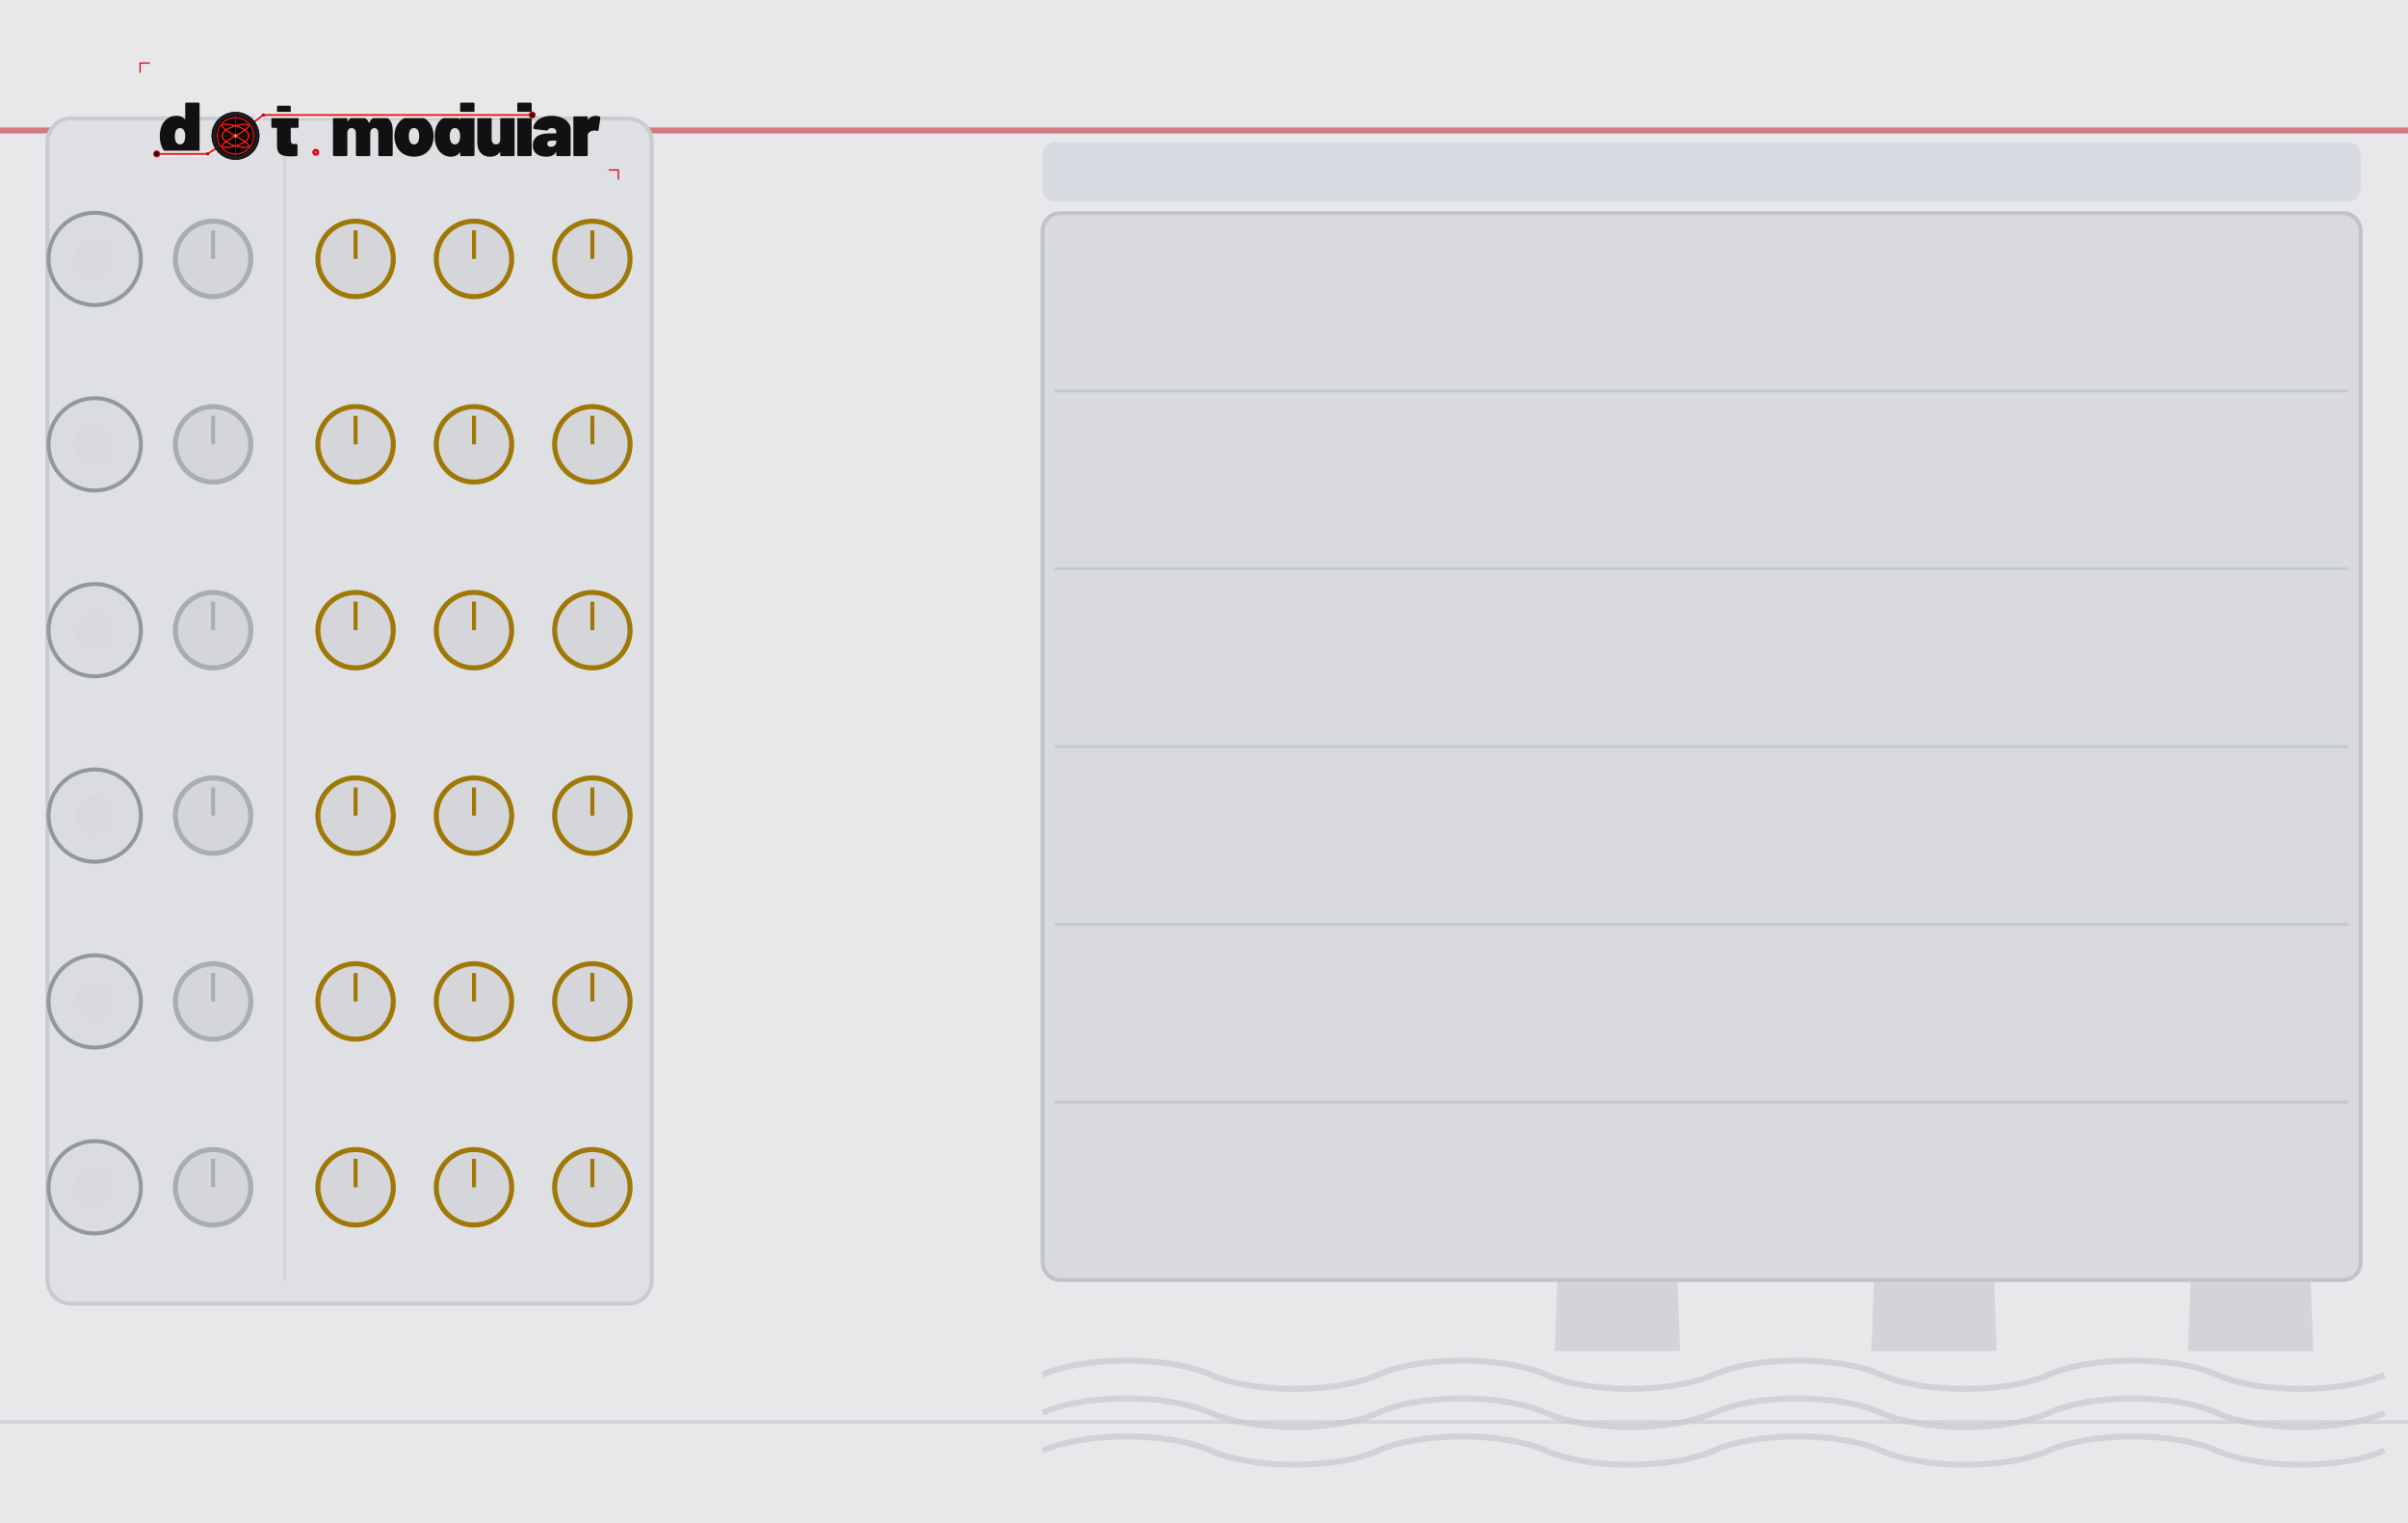
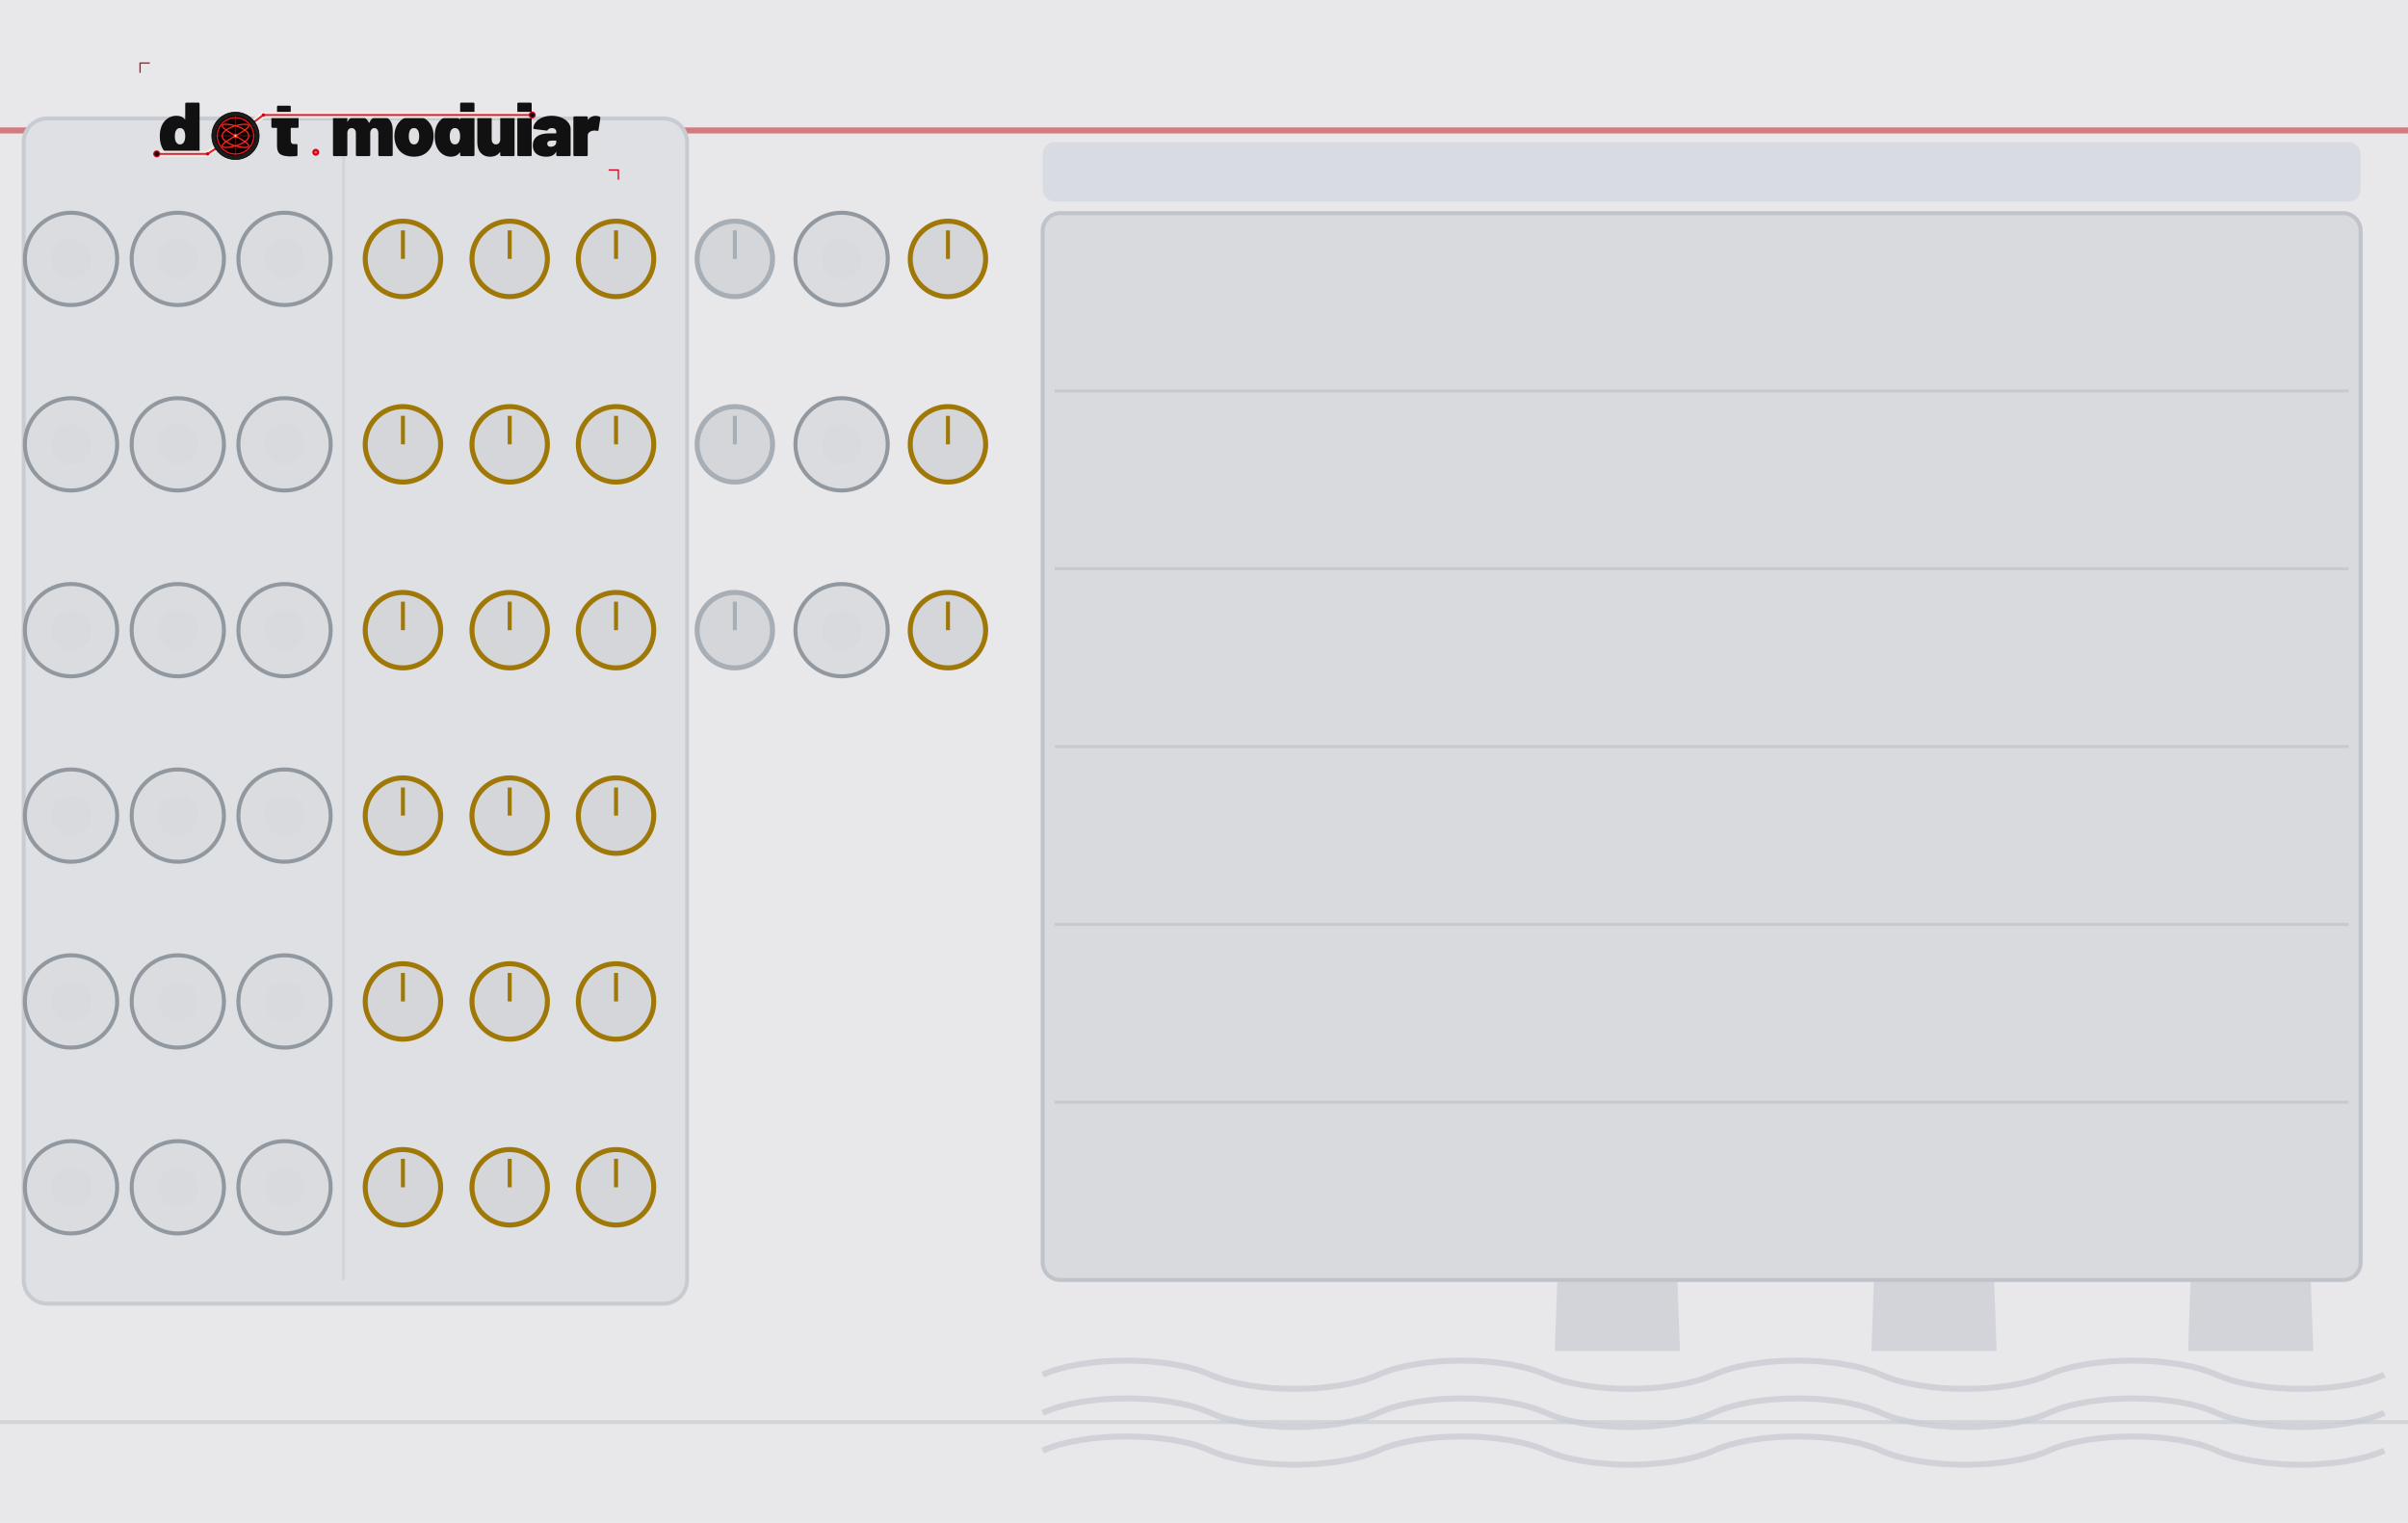
<svg xmlns="http://www.w3.org/2000/svg" width="600.0" height="379.43" viewBox="0 0 600.0 379.43">
  <g>
    <rect width="600.0" height="379.43" fill="#e8e8ea" />
    <polygon points="389.3,283.5 416.7,283.5 418.6,336.6 387.4,336.6" fill="#cdcfd4" fill-opacity="0.8" />
    <line x1="388.5" y1="302.6" x2="417.5" y2="302.6" stroke="#c0202a" stroke-width="0.5" stroke-opacity="0.320" />
    <line x1="388.5" y1="317.5" x2="417.5" y2="317.5" stroke="#c0202a" stroke-width="0.5" stroke-opacity="0.320" />
    <line x1="403.0" y1="283.5" x2="403.0" y2="278.1" stroke="#c0202a" stroke-width="0.6" stroke-opacity="0.480" />
    <circle cx="403.0" cy="277.1" r="1.1" fill="#c0202a" fill-opacity="0.480" />
    <polygon points="468.2,283.5 495.6,283.5 497.5,336.6 466.3,336.6" fill="#cdcfd4" fill-opacity="0.8" />
    <line x1="467.4" y1="302.6" x2="496.4" y2="302.6" stroke="#c0202a" stroke-width="0.5" stroke-opacity="0.320" />
    <line x1="467.4" y1="317.5" x2="496.4" y2="317.5" stroke="#c0202a" stroke-width="0.5" stroke-opacity="0.320" />
    <line x1="481.9" y1="283.5" x2="481.9" y2="278.1" stroke="#c0202a" stroke-width="0.6" stroke-opacity="0.480" />
    <circle cx="481.9" cy="277.1" r="1.1" fill="#c0202a" fill-opacity="0.480" />
    <polygon points="547.1,283.5 574.5,283.5 576.4,336.6 545.2,336.6" fill="#cdcfd4" fill-opacity="0.8" />
    <line x1="546.3" y1="302.6" x2="575.3" y2="302.6" stroke="#c0202a" stroke-width="0.5" stroke-opacity="0.320" />
    <line x1="546.3" y1="317.5" x2="575.3" y2="317.5" stroke="#c0202a" stroke-width="0.5" stroke-opacity="0.320" />
    <line x1="560.8" y1="283.5" x2="560.8" y2="278.1" stroke="#c0202a" stroke-width="0.6" stroke-opacity="0.480" />
    <circle cx="560.8" cy="277.1" r="1.1" fill="#c0202a" fill-opacity="0.480" />
    <polygon points="383.6,280.3 587.7,277.6 587.7,280.8 383.6,283.5" fill="#cdcfd4" fill-opacity="0.8" />
    <path d="M 259.8 342.5 C 270.3 337.8 291.2 337.8 301.6 342.5 C 312.1 347.2 333.0 347.2 343.4 342.5 C 353.8 337.8 374.7 337.8 385.2 342.5 C 395.6 347.2 416.5 347.2 427.0 342.5 C 437.4 337.8 458.3 337.8 468.7 342.5 C 479.2 347.2 500.1 347.2 510.5 342.5 C 521.0 337.8 541.9 337.8 552.3 342.5 C 562.8 347.2 583.6 347.2 594.1 342.5 " fill="none" stroke="#c8cad0" stroke-width="1.5" stroke-opacity="0.7" />
    <path d="M 259.8 352.0 C 270.3 347.2 291.2 347.2 301.6 352.0 C 312.1 356.7 333.0 356.7 343.4 352.0 C 353.8 347.2 374.7 347.2 385.2 352.0 C 395.6 356.7 416.5 356.7 427.0 352.0 C 437.4 347.2 458.3 347.2 468.7 352.0 C 479.2 356.7 500.1 356.7 510.5 352.0 C 521.0 347.2 541.9 347.2 552.3 352.0 C 562.8 356.7 583.6 356.7 594.1 352.0 " fill="none" stroke="#c8cad0" stroke-width="1.5" stroke-opacity="0.7" />
    <path d="M 259.8 361.4 C 270.3 356.7 291.2 356.7 301.6 361.4 C 312.1 366.1 333.0 366.1 343.4 361.4 C 353.8 356.7 374.7 356.7 385.2 361.4 C 395.6 366.1 416.5 366.1 427.0 361.4 C 437.4 356.7 458.3 356.7 468.7 361.4 C 479.2 366.1 500.1 366.1 510.5 361.4 C 521.0 356.7 541.9 356.7 552.3 361.4 C 562.8 366.1 583.6 366.1 594.1 361.4 " fill="none" stroke="#c8cad0" stroke-width="1.5" stroke-opacity="0.7" />
    <line x1="0" y1="32.5" x2="600.0" y2="32.5" stroke="#c0202a" stroke-width="1.5" stroke-opacity="0.55" />
    <line x1="0" y1="354.3" x2="600.0" y2="354.3" stroke="#c8ccd2" stroke-width="1" stroke-opacity="0.7" />
-     <rect x="11.8" y="29.5" width="150.6" height="295.3" rx="5.9" fill="#dfe0e3" stroke="#c8ccd2" stroke-width="1" />
-     <line x1="70.9" y1="35.4" x2="70.9" y2="318.9" stroke="#c8ccd2" stroke-width="0.75" stroke-opacity="0.6" />
+     <rect x="5.9" y="29.5" width="165.3" height="295.3" rx="5.9" fill="#dfe0e3" stroke="#c8ccd2" stroke-width="1" />
+     <line x1="85.6" y1="35.4" x2="85.6" y2="318.9" stroke="#c8ccd2" stroke-width="0.75" stroke-opacity="0.6" />
    <rect x="259.8" y="35.4" width="328.4" height="14.8" rx="3.0" fill="#cdd4dc" fill-opacity="0.6" />
    <rect x="259.8" y="53.1" width="328.4" height="265.8" rx="4.4" fill="#d8dade" stroke="#c0c4ca" stroke-width="1" />
    <line x1="262.8" y1="97.4" x2="585.2" y2="97.4" stroke="#c0c4ca" stroke-width="0.75" stroke-opacity="0.7" />
    <line x1="262.8" y1="141.7" x2="585.2" y2="141.7" stroke="#c0c4ca" stroke-width="0.75" stroke-opacity="0.7" />
    <line x1="262.8" y1="186.0" x2="585.2" y2="186.0" stroke="#c0c4ca" stroke-width="0.75" stroke-opacity="0.7" />
    <line x1="262.8" y1="230.3" x2="585.2" y2="230.3" stroke="#c0c4ca" stroke-width="0.75" stroke-opacity="0.7" />
    <line x1="262.8" y1="274.6" x2="585.2" y2="274.6" stroke="#c0c4ca" stroke-width="0.75" stroke-opacity="0.7" />
  </g>
  <g>
    <g transform="translate(32.48,13.29) scale(0.17297)">
      <g transform="translate(40.00,148.00) scale(0.11,-0.11)">
        <path d="M370 700H528Q535 700 539.0 696.0Q543 692 543 685V15Q543 8 539.0 4.0Q535 0 528 0H370Q363 0 359.0 4.0Q355 8 355 15V45Q355 48 353.0 49.0Q351 50 349 47Q312 -8 233 -8Q166 -8 112.5 34.5Q59 77 37 150Q22 200 22 262Q22 334 44 390Q68 451 119.0 489.5Q170 528 241 528Q314 528 349 482Q351 480 353.0 480.5Q355 481 355 484V685Q355 692 359.0 696.0Q363 700 370 700ZM355 259Q355 307 339 336Q321 367 287 367Q251 367 234 334Q219 306 219 259Q219 214 234 186Q252 153 287 153Q322 153 340 187Q355 216 355 259Z" fill="#111111" />
      </g>
      <g transform="translate(201.37,148.00) scale(0.11,-0.11)">
        <path d="M358 370H275Q270 370 270 365V208Q270 158 306 158H343Q350 158 354.0 154.0Q358 150 358 143V15Q358 1 343 -1Q304 -4 268 -4Q177 -4 134.0 24.0Q91 52 90 130V365Q90 370 85 370H31Q24 370 20.0 374.0Q16 378 16 385V505Q16 512 20.0 516.0Q24 520 31 520H85Q90 520 90 525V645Q90 652 94.0 656.0Q98 660 105 660H255Q262 660 266.0 656.0Q270 652 270 645V525Q270 520 275 520H358Q365 520 369.0 516.0Q373 512 373 505V385Q373 378 369.0 374.0Q365 370 358 370Z" fill="#111111" />
      </g>
      <g transform="translate(288.27,148.00) scale(0.11,-0.11)">
        <path d="M815 341V15Q815 8 811.0 4.0Q807 0 800 0H642Q635 0 631.0 4.0Q627 8 627 15V300Q627 330 612.5 348.5Q598 367 575 367Q551 367 536.0 348.5Q521 330 521 300V15Q521 8 517.0 4.0Q513 0 506 0H348Q341 0 337.0 4.0Q333 8 333 15V300Q333 330 317.5 348.5Q302 367 277 367Q255 367 240.5 353.5Q226 340 222 317Q221 315 221 311V15Q221 8 217.0 4.0Q213 0 206 0H48Q41 0 37.0 4.0Q33 8 33 15V505Q33 512 37.0 516.0Q41 520 48 520H206Q213 520 217.0 516.0Q221 512 221 505V455Q221 451 223.0 451.0Q225 451 227 454Q265 528 355 528Q406 528 444.5 504.5Q483 481 503 437Q506 432 509 438Q529 483 564.5 505.5Q600 528 648 528Q727 528 771.0 479.0Q815 430 815 341Z" fill="#111111" />
      </g>
      <g transform="translate(377.92,148.00) scale(0.11,-0.11)">
        <path d="M32 181Q22 217 22 261Q22 310 34 350Q58 433 122.5 480.5Q187 528 280 528Q373 528 436.5 480.5Q500 433 524 352Q536 310 536 263Q536 225 528 187Q507 97 441.5 44.5Q376 -8 279 -8Q184 -8 118.5 43.0Q53 94 32 181ZM343 217Q347 236 347 262Q347 285 342 308Q327 367 279 367Q229 367 216 308Q211 291 211 262Q211 236 215 217Q230 153 279 153Q305 153 321.0 170.5Q337 188 343 217Z" fill="#111111" />
      </g>
      <g transform="translate(436.00,148.00) scale(0.11,-0.11)">
        <path d="M370 700H528Q535 700 539.0 696.0Q543 692 543 685V15Q543 8 539.0 4.0Q535 0 528 0H370Q363 0 359.0 4.0Q355 8 355 15V45Q355 48 353.0 49.0Q351 50 349 47Q312 -8 233 -8Q166 -8 112.5 34.5Q59 77 37 150Q22 200 22 262Q22 334 44 390Q68 451 119.0 489.5Q170 528 241 528Q314 528 349 482Q351 480 353.0 480.5Q355 481 355 484V685Q355 692 359.0 696.0Q363 700 370 700ZM355 259Q355 307 339 336Q321 367 287 367Q251 367 234 334Q219 306 219 259Q219 214 234 186Q252 153 287 153Q322 153 340 187Q355 216 355 259Z" fill="#111111" />
      </g>
      <g transform="translate(496.39,148.00) scale(0.11,-0.11)">
        <path d="M346 520H504Q511 520 515.0 516.0Q519 512 519 505V15Q519 8 515.0 4.0Q511 0 504 0H346Q339 0 335.0 4.0Q331 8 331 15V48Q331 51 329.0 52.0Q327 53 325 50Q284 -8 197 -8Q121 -8 76.0 41.5Q31 91 31 179V505Q31 512 35.0 516.0Q39 520 46 520H204Q211 520 215.0 516.0Q219 512 219 505V220Q219 190 234.5 171.5Q250 153 275 153Q297 153 311.5 166.5Q326 180 330 203Q331 205 331 209V505Q331 512 335.0 516.0Q339 520 346 520Z" fill="#111111" />
      </g>
      <g transform="translate(553.81,148.00) scale(0.11,-0.11)">
        <path d="M33 15V685Q33 692 37.0 696.0Q41 700 48 700H206Q213 700 217.0 696.0Q221 692 221 685V15Q221 8 217.0 4.0Q213 0 206 0H48Q41 0 37.0 4.0Q33 8 33 15Z" fill="#111111" />
      </g>
      <g transform="translate(578.45,148.00) scale(0.11,-0.11)">
        <path d="M507 355V15Q507 8 503.0 4.0Q499 0 492 0H334Q327 0 323.0 4.0Q319 8 319 15V50Q319 54 317.5 54.5Q316 55 314 52Q297 21 267.0 6.5Q237 -8 188 -8Q106 -8 59.0 29.5Q12 67 12 139Q12 215 65.5 256.0Q119 297 221 297H314Q319 297 319 302V320Q319 341 303.5 354.0Q288 367 262 367Q244 367 230.0 361.0Q216 355 210 345Q206 338 202.5 335.5Q199 333 193 334L32 354Q18 356 18 366Q22 411 54.0 448.0Q86 485 139.5 506.5Q193 528 259 528Q327 528 384.0 505.0Q441 482 474.0 442.0Q507 402 507 355ZM319 185V198Q319 203 314 203H264Q201 203 201 162Q201 144 212.5 133.0Q224 122 246 122Q278 122 298.5 139.0Q319 156 319 185Z" fill="#111111" />
      </g>
      <g transform="translate(634.55,148.00) scale(0.11,-0.11)">
        <path d="M379 514Q388 509 386 495L362 341Q361 333 356.5 331.0Q352 329 344 331Q326 335 312 335Q297 335 284 332Q258 327 239.5 310.5Q221 294 221 266V15Q221 8 217.0 4.0Q213 0 206 0H48Q41 0 37.0 4.0Q33 8 33 15V505Q33 512 37.0 516.0Q41 520 48 520H206Q213 520 217.0 516.0Q221 512 221 505V481Q221 478 223.0 477.0Q225 476 226 478Q264 527 325 527Q359 527 379 514Z" fill="#111111" />
      </g>
      <path d="M 38.0,144.8 L 111.3,144.8 L 151.4,118.8 L 191.6,88.8 L 578.9,88.8" fill="none" stroke="#f0ede8" stroke-width="9.0" stroke-linecap="round" stroke-linejoin="round" />
      <path d="M 38.0,144.8 L 111.3,144.8 L 151.4,118.8 L 191.6,88.8 L 578.9,88.8" fill="none" stroke="#d4001a" stroke-width="2.60" stroke-linecap="round" stroke-linejoin="round" />
      <path d="M 38.0,144.8 L 111.3,144.8 L 151.4,118.8 L 191.6,88.8 L 578.9,88.8" fill="none" stroke="#ff5533" stroke-width="0.88" stroke-linecap="round" stroke-linejoin="round" opacity="0.7" />
      <circle cx="38.0" cy="144.8" r="4.2" fill="#0d0d0d" stroke="#d4001a" stroke-width="1.76" />
      <circle cx="578.9" cy="88.8" r="4.2" fill="#0d0d0d" stroke="#d4001a" stroke-width="1.76" />
      <circle cx="111.3" cy="144.8" r="2.4" fill="#d4001a" />
      <circle cx="191.6" cy="88.8" r="2.4" fill="#d4001a" />
      <g transform="translate(151.430,118.850)">
        <circle r="34.100" fill="#1c1c1c" stroke="#000000" stroke-width="1.023" />
        <circle r="28.644" fill="#0a0202" />
        <g stroke="#a83020" stroke-width="0.682" opacity="0.9">
          <line x1="-28.644" y1="0" x2="28.644" y2="0" />
          <line x1="0" y1="-28.644" x2="0" y2="28.644" />
        </g>
        <g stroke="#7a2018" stroke-width="0.443" opacity="0.6">
          <line x1="-28.644" y1="-14.322" x2="28.644" y2="-14.322" />
          <line x1="-14.322" y1="-28.644" x2="-14.322" y2="28.644" />
          <line x1="-28.644" y1="14.322" x2="28.644" y2="14.322" />
          <line x1="14.322" y1="-28.644" x2="14.322" y2="28.644" />
        </g>
        <path d="M 19.10,0.00 L 19.01,1.05 L 18.76,2.09 L 18.34,3.13 L 17.76,4.16 L 17.01,5.16 L 16.12,6.15 L 15.09,7.11 L 13.92,8.05 L 12.63,8.95 L 11.22,9.82 L 9.72,10.65 L 8.13,11.44 L 6.47,12.18 L 4.75,12.87 L 2.99,13.52 L 1.20,14.11 L -0.60,14.64 L -2.39,15.12 L -4.17,15.54 L -5.90,15.89 L -7.58,16.18 L -9.20,16.41 L -10.73,16.58 L -12.17,16.68 L -13.50,16.71 L -14.71,16.68 L -15.79,16.58 L -16.73,16.41 L -17.53,16.18 L -18.16,15.89 L -18.64,15.54 L -18.95,15.12 L -19.09,14.64 L -19.06,14.11 L -18.86,13.52 L -18.50,12.87 L -17.97,12.18 L -17.28,11.44 L -16.44,10.65 L -15.45,9.82 L -14.32,8.95 L -13.07,8.05 L -11.70,7.11 L -10.23,6.15 L -8.67,5.16 L -7.03,4.16 L -5.33,3.13 L -3.58,2.09 L -1.80,1.05 L -0.00,0.00 L 1.80,-1.05 L 3.58,-2.09 L 5.33,-3.13 L 7.03,-4.16 L 8.67,-5.16 L 10.23,-6.15 L 11.70,-7.11 L 13.07,-8.05 L 14.32,-8.95 L 15.45,-9.82 L 16.44,-10.65 L 17.28,-11.44 L 17.97,-12.18 L 18.50,-12.87 L 18.86,-13.52 L 19.06,-14.11 L 19.09,-14.64 L 18.95,-15.12 L 18.64,-15.54 L 18.16,-15.89 L 17.53,-16.18 L 16.73,-16.41 L 15.79,-16.58 L 14.71,-16.68 L 13.50,-16.71 L 12.17,-16.68 L 10.73,-16.58 L 9.20,-16.41 L 7.58,-16.18 L 5.90,-15.89 L 4.17,-15.54 L 2.39,-15.12 L 0.60,-14.64 L -1.20,-14.11 L -2.99,-13.52 L -4.75,-12.87 L -6.47,-12.18 L -8.13,-11.44 L -9.72,-10.65 L -11.22,-9.82 L -12.63,-8.95 L -13.92,-8.05 L -15.09,-7.11 L -16.12,-6.15 L -17.01,-5.16 L -17.76,-4.16 L -18.34,-3.13 L -18.76,-2.09 L -19.01,-1.05 L -19.10,-0.00 L -19.01,1.05 L -18.76,2.09 L -18.34,3.13 L -17.76,4.16 L -17.01,5.16 L -16.12,6.15 L -15.09,7.11 L -13.92,8.05 L -12.63,8.95 L -11.22,9.82 L -9.72,10.65 L -8.13,11.44 L -6.47,12.18 L -4.75,12.87 L -2.99,13.52 L -1.20,14.11 L 0.60,14.64 L 2.39,15.12 L 4.17,15.54 L 5.90,15.89 L 7.58,16.18 L 9.20,16.41 L 10.73,16.58 L 12.17,16.68 L 13.50,16.71 L 14.71,16.68 L 15.79,16.58 L 16.73,16.41 L 17.53,16.18 L 18.16,15.89 L 18.64,15.54 L 18.95,15.12 L 19.09,14.64 L 19.06,14.11 L 18.86,13.52 L 18.50,12.87 L 17.97,12.18 L 17.28,11.44 L 16.44,10.65 L 15.45,9.82 L 14.32,8.95 L 13.07,8.05 L 11.70,7.11 L 10.23,6.15 L 8.67,5.16 L 7.03,4.16 L 5.33,3.13 L 3.58,2.09 L 1.80,1.05 L 0.00,0.00 L -1.80,-1.05 L -3.58,-2.09 L -5.33,-3.13 L -7.03,-4.16 L -8.67,-5.16 L -10.23,-6.15 L -11.70,-7.11 L -13.07,-8.05 L -14.32,-8.95 L -15.45,-9.82 L -16.44,-10.65 L -17.28,-11.44 L -17.97,-12.18 L -18.50,-12.87 L -18.86,-13.52 L -19.06,-14.11 L -19.09,-14.64 L -18.95,-15.12 L -18.64,-15.54 L -18.16,-15.89 L -17.53,-16.18 L -16.73,-16.41 L -15.79,-16.58 L -14.71,-16.68 L -13.50,-16.71 L -12.17,-16.68 L -10.73,-16.58 L -9.20,-16.41 L -7.58,-16.18 L -5.90,-15.89 L -4.17,-15.54 L -2.39,-15.12 L -0.60,-14.64 L 1.20,-14.11 L 2.99,-13.52 L 4.75,-12.87 L 6.47,-12.18 L 8.13,-11.44 L 9.72,-10.65 L 11.22,-9.82 L 12.63,-8.95 L 13.92,-8.05 L 15.09,-7.11 L 16.12,-6.15 L 17.01,-5.16 L 17.76,-4.16 L 18.34,-3.13 L 18.76,-2.09 L 19.01,-1.05 L 19.10,-0.00 Z" fill="none" stroke="#ff2a1a" stroke-width="1.705" stroke-linejoin="round" />
        <circle r="26.257" fill="none" stroke="#d4001a" stroke-width="1.876" />
        <circle r="26.257" fill="none" stroke="#ff5533" stroke-width="0.614" opacity="0.7" />
        <circle r="2.899" fill="#ff3322" />
        <circle r="1.364" fill="#ffccbb" />
      </g>
      <circle cx="267.1" cy="142.5" r="5.0" fill="#d4001a" />
      <circle cx="267.1" cy="142.5" r="2.0" fill="#ff5544" />
      <polyline points="14,28 14,14 28,14" fill="none" stroke="#d4001a" stroke-width="1.8" />
      <polyline points="703,182 703,168 689,168" fill="none" stroke="#d4001a" stroke-width="1.8" />
    </g>
  </g>
  <g>
-     <circle cx="23.6" cy="64.5" r="11.5" fill="#dadce0" stroke="#9298a0" stroke-width="1" />
-     <circle cx="23.6" cy="64.5" r="5.0" fill="#d8dade" />
-     <circle cx="53.1" cy="64.5" r="9.4" fill="#d4d6d9" stroke="#a8aeb6" stroke-width="1.25" />
-     <line x1="53.1" y1="64.5" x2="53.1" y2="57.4" stroke="#a8aeb6" stroke-width="1" />
-     <circle cx="88.6" cy="64.5" r="9.4" fill="#d4d6d9" stroke="#a07808" stroke-width="1.25" />
-     <line x1="88.6" y1="64.5" x2="88.6" y2="57.4" stroke="#a07808" stroke-width="1" />
-     <circle cx="118.1" cy="64.5" r="9.4" fill="#d4d6d9" stroke="#a07808" stroke-width="1.25" />
-     <line x1="118.1" y1="64.5" x2="118.1" y2="57.4" stroke="#a07808" stroke-width="1" />
-     <circle cx="147.6" cy="64.5" r="9.4" fill="#d4d6d9" stroke="#a07808" stroke-width="1.25" />
-     <line x1="147.6" y1="64.5" x2="147.6" y2="57.4" stroke="#a07808" stroke-width="1" />
-     <circle cx="23.6" cy="110.7" r="11.5" fill="#dadce0" stroke="#9298a0" stroke-width="1" />
-     <circle cx="23.6" cy="110.7" r="5.0" fill="#d8dade" />
-     <circle cx="53.1" cy="110.7" r="9.4" fill="#d4d6d9" stroke="#a8aeb6" stroke-width="1.25" />
-     <line x1="53.1" y1="110.7" x2="53.1" y2="103.6" stroke="#a8aeb6" stroke-width="1" />
-     <circle cx="88.6" cy="110.7" r="9.4" fill="#d4d6d9" stroke="#a07808" stroke-width="1.25" />
-     <line x1="88.6" y1="110.7" x2="88.6" y2="103.6" stroke="#a07808" stroke-width="1" />
-     <circle cx="118.1" cy="110.7" r="9.4" fill="#d4d6d9" stroke="#a07808" stroke-width="1.25" />
-     <line x1="118.1" y1="110.7" x2="118.1" y2="103.6" stroke="#a07808" stroke-width="1" />
-     <circle cx="147.6" cy="110.7" r="9.4" fill="#d4d6d9" stroke="#a07808" stroke-width="1.25" />
-     <line x1="147.6" y1="110.7" x2="147.6" y2="103.6" stroke="#a07808" stroke-width="1" />
-     <circle cx="23.6" cy="157.0" r="11.5" fill="#dadce0" stroke="#9298a0" stroke-width="1" />
-     <circle cx="23.6" cy="157.0" r="5.0" fill="#d8dade" />
-     <circle cx="53.1" cy="157.0" r="9.4" fill="#d4d6d9" stroke="#a8aeb6" stroke-width="1.25" />
-     <line x1="53.1" y1="157.0" x2="53.1" y2="149.9" stroke="#a8aeb6" stroke-width="1" />
-     <circle cx="88.6" cy="157.0" r="9.4" fill="#d4d6d9" stroke="#a07808" stroke-width="1.25" />
-     <line x1="88.6" y1="157.0" x2="88.6" y2="149.9" stroke="#a07808" stroke-width="1" />
-     <circle cx="118.1" cy="157.0" r="9.4" fill="#d4d6d9" stroke="#a07808" stroke-width="1.25" />
-     <line x1="118.1" y1="157.0" x2="118.1" y2="149.9" stroke="#a07808" stroke-width="1" />
-     <circle cx="147.6" cy="157.0" r="9.4" fill="#d4d6d9" stroke="#a07808" stroke-width="1.25" />
-     <line x1="147.6" y1="157.0" x2="147.6" y2="149.9" stroke="#a07808" stroke-width="1" />
-     <circle cx="23.6" cy="203.2" r="11.5" fill="#dadce0" stroke="#9298a0" stroke-width="1" />
-     <circle cx="23.6" cy="203.2" r="5.0" fill="#d8dade" />
-     <circle cx="53.1" cy="203.2" r="9.4" fill="#d4d6d9" stroke="#a8aeb6" stroke-width="1.25" />
-     <line x1="53.1" y1="203.2" x2="53.1" y2="196.2" stroke="#a8aeb6" stroke-width="1" />
-     <circle cx="88.6" cy="203.2" r="9.4" fill="#d4d6d9" stroke="#a07808" stroke-width="1.25" />
-     <line x1="88.6" y1="203.2" x2="88.6" y2="196.2" stroke="#a07808" stroke-width="1" />
-     <circle cx="118.1" cy="203.2" r="9.4" fill="#d4d6d9" stroke="#a07808" stroke-width="1.25" />
-     <line x1="118.1" y1="203.2" x2="118.1" y2="196.2" stroke="#a07808" stroke-width="1" />
-     <circle cx="147.6" cy="203.2" r="9.4" fill="#d4d6d9" stroke="#a07808" stroke-width="1.25" />
-     <line x1="147.6" y1="203.2" x2="147.6" y2="196.2" stroke="#a07808" stroke-width="1" />
-     <circle cx="23.6" cy="249.5" r="11.5" fill="#dadce0" stroke="#9298a0" stroke-width="1" />
-     <circle cx="23.6" cy="249.5" r="5.0" fill="#d8dade" />
-     <circle cx="53.1" cy="249.5" r="9.4" fill="#d4d6d9" stroke="#a8aeb6" stroke-width="1.25" />
-     <line x1="53.1" y1="249.5" x2="53.1" y2="242.4" stroke="#a8aeb6" stroke-width="1" />
-     <circle cx="88.6" cy="249.5" r="9.4" fill="#d4d6d9" stroke="#a07808" stroke-width="1.25" />
-     <line x1="88.6" y1="249.5" x2="88.6" y2="242.4" stroke="#a07808" stroke-width="1" />
-     <circle cx="118.1" cy="249.5" r="9.4" fill="#d4d6d9" stroke="#a07808" stroke-width="1.25" />
-     <line x1="118.1" y1="249.5" x2="118.1" y2="242.4" stroke="#a07808" stroke-width="1" />
-     <circle cx="147.6" cy="249.5" r="9.4" fill="#d4d6d9" stroke="#a07808" stroke-width="1.25" />
-     <line x1="147.6" y1="249.5" x2="147.6" y2="242.4" stroke="#a07808" stroke-width="1" />
-     <circle cx="23.6" cy="295.8" r="11.5" fill="#dadce0" stroke="#9298a0" stroke-width="1" />
-     <circle cx="23.6" cy="295.8" r="5.0" fill="#d8dade" />
-     <circle cx="53.1" cy="295.8" r="9.4" fill="#d4d6d9" stroke="#a8aeb6" stroke-width="1.25" />
-     <line x1="53.1" y1="295.8" x2="53.1" y2="288.7" stroke="#a8aeb6" stroke-width="1" />
-     <circle cx="88.6" cy="295.8" r="9.4" fill="#d4d6d9" stroke="#a07808" stroke-width="1.25" />
-     <line x1="88.6" y1="295.8" x2="88.6" y2="288.7" stroke="#a07808" stroke-width="1" />
-     <circle cx="118.1" cy="295.8" r="9.4" fill="#d4d6d9" stroke="#a07808" stroke-width="1.25" />
-     <line x1="118.1" y1="295.8" x2="118.1" y2="288.7" stroke="#a07808" stroke-width="1" />
-     <circle cx="147.6" cy="295.8" r="9.4" fill="#d4d6d9" stroke="#a07808" stroke-width="1.25" />
-     <line x1="147.6" y1="295.8" x2="147.6" y2="288.7" stroke="#a07808" stroke-width="1" />
+     <circle cx="17.7" cy="64.5" r="11.5" fill="#dadce0" stroke="#9298a0" stroke-width="1" />
+     <circle cx="17.7" cy="64.5" r="5.0" fill="#d8dade" />
+     <circle cx="44.3" cy="64.5" r="11.5" fill="#dadce0" stroke="#9298a0" stroke-width="1" />
+     <circle cx="44.3" cy="64.5" r="5.0" fill="#d8dade" />
+     <circle cx="70.9" cy="64.5" r="11.5" fill="#dadce0" stroke="#9298a0" stroke-width="1" />
+     <circle cx="70.9" cy="64.5" r="5.0" fill="#d8dade" />
+     <circle cx="100.4" cy="64.5" r="9.4" fill="#d4d6d9" stroke="#a07808" stroke-width="1.25" />
+     <line x1="100.4" y1="64.5" x2="100.4" y2="57.4" stroke="#a07808" stroke-width="1" />
+     <circle cx="127.0" cy="64.5" r="9.4" fill="#d4d6d9" stroke="#a07808" stroke-width="1.25" />
+     <line x1="127.0" y1="64.5" x2="127.0" y2="57.4" stroke="#a07808" stroke-width="1" />
+     <circle cx="153.5" cy="64.5" r="9.4" fill="#d4d6d9" stroke="#a07808" stroke-width="1.25" />
+     <line x1="153.5" y1="64.5" x2="153.5" y2="57.4" stroke="#a07808" stroke-width="1" />
+     <circle cx="17.7" cy="110.7" r="11.5" fill="#dadce0" stroke="#9298a0" stroke-width="1" />
+     <circle cx="17.7" cy="110.7" r="5.0" fill="#d8dade" />
+     <circle cx="44.3" cy="110.7" r="11.5" fill="#dadce0" stroke="#9298a0" stroke-width="1" />
+     <circle cx="44.3" cy="110.7" r="5.0" fill="#d8dade" />
+     <circle cx="70.9" cy="110.7" r="11.5" fill="#dadce0" stroke="#9298a0" stroke-width="1" />
+     <circle cx="70.9" cy="110.7" r="5.0" fill="#d8dade" />
+     <circle cx="100.4" cy="110.7" r="9.4" fill="#d4d6d9" stroke="#a07808" stroke-width="1.25" />
+     <line x1="100.4" y1="110.7" x2="100.4" y2="103.6" stroke="#a07808" stroke-width="1" />
+     <circle cx="127.0" cy="110.7" r="9.4" fill="#d4d6d9" stroke="#a07808" stroke-width="1.25" />
+     <line x1="127.0" y1="110.7" x2="127.0" y2="103.6" stroke="#a07808" stroke-width="1" />
+     <circle cx="153.5" cy="110.7" r="9.4" fill="#d4d6d9" stroke="#a07808" stroke-width="1.25" />
+     <line x1="153.5" y1="110.7" x2="153.5" y2="103.6" stroke="#a07808" stroke-width="1" />
+     <circle cx="17.7" cy="157.0" r="11.5" fill="#dadce0" stroke="#9298a0" stroke-width="1" />
+     <circle cx="17.7" cy="157.0" r="5.0" fill="#d8dade" />
+     <circle cx="44.3" cy="157.0" r="11.5" fill="#dadce0" stroke="#9298a0" stroke-width="1" />
+     <circle cx="44.3" cy="157.0" r="5.0" fill="#d8dade" />
+     <circle cx="70.9" cy="157.0" r="11.5" fill="#dadce0" stroke="#9298a0" stroke-width="1" />
+     <circle cx="70.9" cy="157.0" r="5.0" fill="#d8dade" />
+     <circle cx="100.4" cy="157.0" r="9.4" fill="#d4d6d9" stroke="#a07808" stroke-width="1.25" />
+     <line x1="100.4" y1="157.0" x2="100.4" y2="149.9" stroke="#a07808" stroke-width="1" />
+     <circle cx="127.0" cy="157.0" r="9.4" fill="#d4d6d9" stroke="#a07808" stroke-width="1.25" />
+     <line x1="127.0" y1="157.0" x2="127.0" y2="149.9" stroke="#a07808" stroke-width="1" />
+     <circle cx="153.5" cy="157.0" r="9.4" fill="#d4d6d9" stroke="#a07808" stroke-width="1.25" />
+     <line x1="153.5" y1="157.0" x2="153.5" y2="149.9" stroke="#a07808" stroke-width="1" />
+     <circle cx="17.7" cy="203.2" r="11.5" fill="#dadce0" stroke="#9298a0" stroke-width="1" />
+     <circle cx="17.7" cy="203.2" r="5.0" fill="#d8dade" />
+     <circle cx="44.3" cy="203.2" r="11.5" fill="#dadce0" stroke="#9298a0" stroke-width="1" />
+     <circle cx="44.3" cy="203.2" r="5.0" fill="#d8dade" />
+     <circle cx="70.9" cy="203.2" r="11.5" fill="#dadce0" stroke="#9298a0" stroke-width="1" />
+     <circle cx="70.9" cy="203.2" r="5.0" fill="#d8dade" />
+     <circle cx="100.4" cy="203.2" r="9.4" fill="#d4d6d9" stroke="#a07808" stroke-width="1.25" />
+     <line x1="100.4" y1="203.2" x2="100.4" y2="196.2" stroke="#a07808" stroke-width="1" />
+     <circle cx="127.0" cy="203.2" r="9.4" fill="#d4d6d9" stroke="#a07808" stroke-width="1.25" />
+     <line x1="127.0" y1="203.2" x2="127.0" y2="196.2" stroke="#a07808" stroke-width="1" />
+     <circle cx="153.5" cy="203.2" r="9.4" fill="#d4d6d9" stroke="#a07808" stroke-width="1.25" />
+     <line x1="153.5" y1="203.2" x2="153.5" y2="196.2" stroke="#a07808" stroke-width="1" />
+     <circle cx="17.7" cy="249.5" r="11.5" fill="#dadce0" stroke="#9298a0" stroke-width="1" />
+     <circle cx="17.7" cy="249.5" r="5.0" fill="#d8dade" />
+     <circle cx="44.3" cy="249.5" r="11.5" fill="#dadce0" stroke="#9298a0" stroke-width="1" />
+     <circle cx="44.3" cy="249.5" r="5.0" fill="#d8dade" />
+     <circle cx="70.9" cy="249.5" r="11.5" fill="#dadce0" stroke="#9298a0" stroke-width="1" />
+     <circle cx="70.9" cy="249.5" r="5.0" fill="#d8dade" />
+     <circle cx="100.4" cy="249.5" r="9.4" fill="#d4d6d9" stroke="#a07808" stroke-width="1.25" />
+     <line x1="100.4" y1="249.5" x2="100.4" y2="242.4" stroke="#a07808" stroke-width="1" />
+     <circle cx="127.0" cy="249.5" r="9.4" fill="#d4d6d9" stroke="#a07808" stroke-width="1.25" />
+     <line x1="127.0" y1="249.5" x2="127.0" y2="242.4" stroke="#a07808" stroke-width="1" />
+     <circle cx="153.5" cy="249.5" r="9.4" fill="#d4d6d9" stroke="#a07808" stroke-width="1.25" />
+     <line x1="153.5" y1="249.5" x2="153.5" y2="242.4" stroke="#a07808" stroke-width="1" />
+     <circle cx="17.7" cy="295.8" r="11.5" fill="#dadce0" stroke="#9298a0" stroke-width="1" />
+     <circle cx="17.7" cy="295.8" r="5.0" fill="#d8dade" />
+     <circle cx="44.3" cy="295.8" r="11.5" fill="#dadce0" stroke="#9298a0" stroke-width="1" />
+     <circle cx="44.3" cy="295.8" r="5.0" fill="#d8dade" />
+     <circle cx="70.9" cy="295.8" r="11.5" fill="#dadce0" stroke="#9298a0" stroke-width="1" />
+     <circle cx="70.9" cy="295.8" r="5.0" fill="#d8dade" />
+     <circle cx="100.4" cy="295.8" r="9.4" fill="#d4d6d9" stroke="#a07808" stroke-width="1.25" />
+     <line x1="100.4" y1="295.8" x2="100.4" y2="288.7" stroke="#a07808" stroke-width="1" />
+     <circle cx="127.0" cy="295.8" r="9.4" fill="#d4d6d9" stroke="#a07808" stroke-width="1.25" />
+     <line x1="127.0" y1="295.8" x2="127.0" y2="288.7" stroke="#a07808" stroke-width="1" />
+     <circle cx="153.5" cy="295.8" r="9.4" fill="#d4d6d9" stroke="#a07808" stroke-width="1.25" />
+     <line x1="153.5" y1="295.8" x2="153.5" y2="288.7" stroke="#a07808" stroke-width="1" />
+     <circle cx="183.1" cy="64.5" r="9.4" fill="#d4d6d9" stroke="#a8aeb6" stroke-width="1.25" />
+     <line x1="183.1" y1="64.5" x2="183.1" y2="57.4" stroke="#a8aeb6" stroke-width="1" />
+     <circle cx="209.7" cy="64.5" r="11.5" fill="#dadce0" stroke="#9298a0" stroke-width="1" />
+     <circle cx="209.7" cy="64.5" r="5.0" fill="#d8dade" />
+     <circle cx="236.2" cy="64.5" r="9.4" fill="#d4d6d9" stroke="#a07808" stroke-width="1.25" />
+     <line x1="236.2" y1="64.5" x2="236.2" y2="57.4" stroke="#a07808" stroke-width="1" />
+     <circle cx="183.1" cy="110.7" r="9.4" fill="#d4d6d9" stroke="#a8aeb6" stroke-width="1.25" />
+     <line x1="183.1" y1="110.7" x2="183.1" y2="103.6" stroke="#a8aeb6" stroke-width="1" />
+     <circle cx="209.7" cy="110.7" r="11.5" fill="#dadce0" stroke="#9298a0" stroke-width="1" />
+     <circle cx="209.7" cy="110.7" r="5.0" fill="#d8dade" />
+     <circle cx="236.2" cy="110.7" r="9.4" fill="#d4d6d9" stroke="#a07808" stroke-width="1.25" />
+     <line x1="236.2" y1="110.7" x2="236.2" y2="103.6" stroke="#a07808" stroke-width="1" />
+     <circle cx="183.1" cy="157.0" r="9.4" fill="#d4d6d9" stroke="#a8aeb6" stroke-width="1.25" />
+     <line x1="183.1" y1="157.0" x2="183.1" y2="149.9" stroke="#a8aeb6" stroke-width="1" />
+     <circle cx="209.7" cy="157.0" r="11.5" fill="#dadce0" stroke="#9298a0" stroke-width="1" />
+     <circle cx="209.7" cy="157.0" r="5.0" fill="#d8dade" />
+     <circle cx="236.2" cy="157.0" r="9.4" fill="#d4d6d9" stroke="#a07808" stroke-width="1.25" />
+     <line x1="236.2" y1="157.0" x2="236.2" y2="149.9" stroke="#a07808" stroke-width="1" />
  </g>
</svg>
